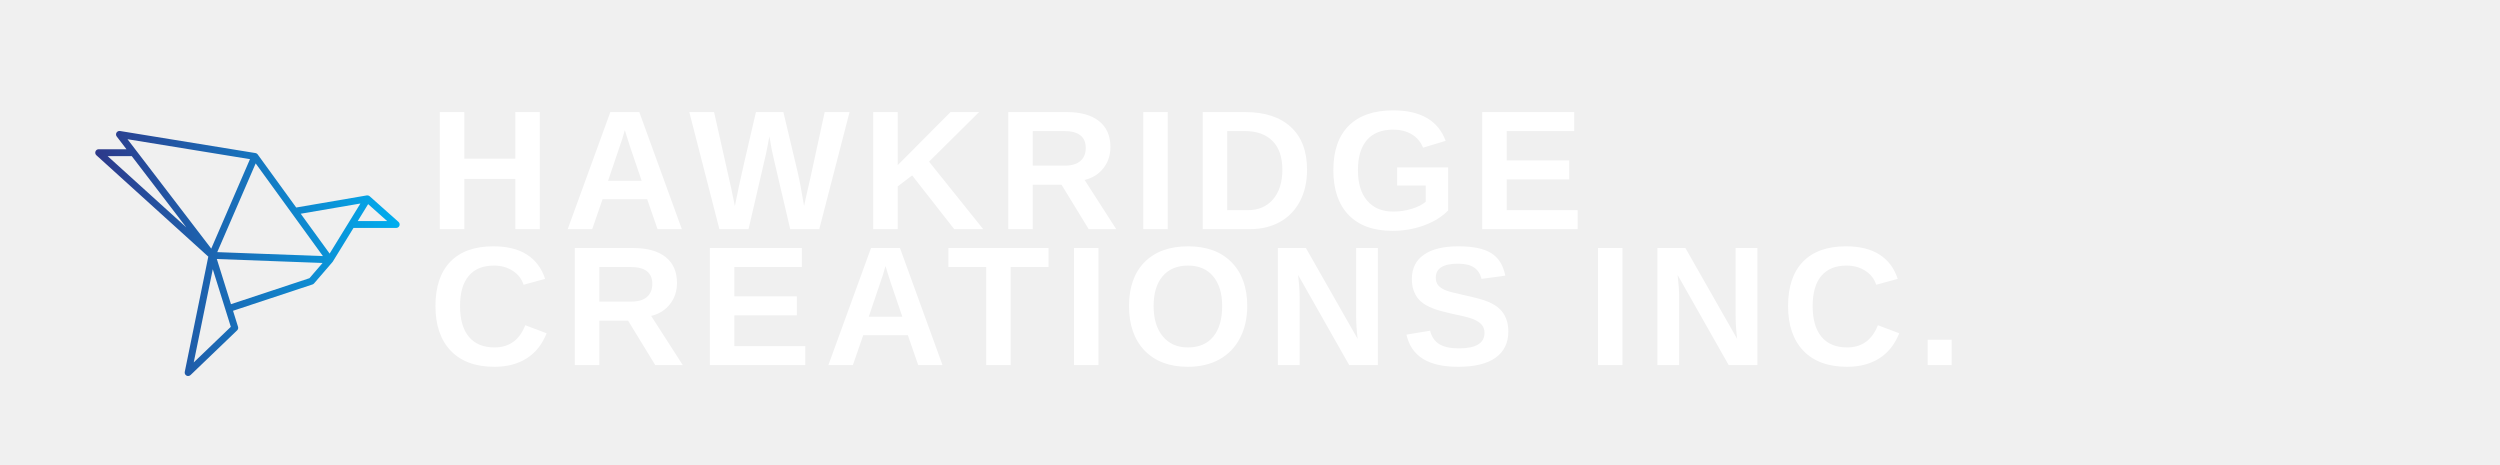
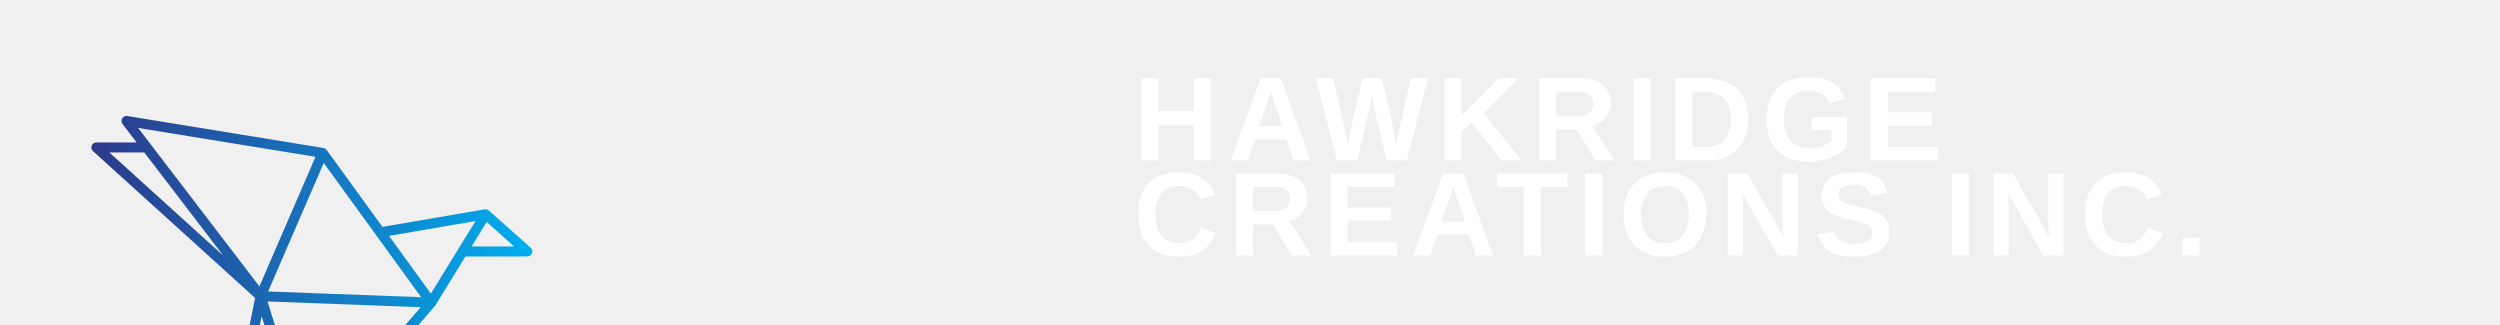
- <svg xmlns="http://www.w3.org/2000/svg" version="1.1" viewBox="-100 -200 7000 1300" width="100%" height="100%">
+ <svg xmlns="http://www.w3.org/2000/svg" version="1.1" viewBox="-100 -200 10000 1300" width="100%" height="100%">
  <g transform="scale(6.666667) translate(10, 10)">
    <defs id="SvgjsDefs1083">
      <linearGradient id="SvgjsLinearGradient1087">
        <stop id="SvgjsStop1088" stop-color="#2d388a" offset="0" />
        <stop id="SvgjsStop1089" stop-color="#00aeef" offset="1" />
      </linearGradient>
    </defs>
-     <g id="main_text" fill="#ffffff" transform="translate(154.9394, -5.012785) scale(2.552122)">
+     <g id="SvgjsG1086" rel="mainfill" name="symbol" feature="symbol" fill="url(#SvgjsLinearGradient1087)" transform="translate(10.0, -15.0) scale(3.00)">
+       <path d="M94.458,41.209l-8.354-7.438c-0.006-0.004-0.012-0.005-0.016-0.009c-0.089-0.076-0.189-0.133-0.297-0.174 c-0.035-0.013-0.069-0.019-0.105-0.027c-0.076-0.021-0.154-0.031-0.236-0.032c-0.039-0.001-0.076-0.002-0.115,0.003 c-0.022,0.002-0.043-0.003-0.064,0.001l-20.444,3.504L53.672,21.664c-0.012-0.018-0.025-0.035-0.039-0.052 c0.002-0.001-0.002-0.001-0.002-0.001c-0.139-0.167-0.332-0.29-0.559-0.338c-0.018-0.004-0.037-0.008-0.056-0.011l-39.224-6.389 c-0.405-0.066-0.808,0.122-1.019,0.474s-0.185,0.796,0.064,1.121l2.822,3.687H7.61c-0.414,0-0.784,0.255-0.933,0.641 s-0.044,0.823,0.262,1.101l32.423,29.367l-6.821,33.389c-0.087,0.429,0.114,0.864,0.497,1.076c0.152,0.083,0.318,0.124,0.482,0.124 c0.252,0,0.502-0.096,0.693-0.278l13.503-12.959c0.274-0.263,0.375-0.658,0.262-1.021l-1.454-4.645l23.031-7.626 c0.172-0.057,0.326-0.159,0.443-0.297l5.295-6.145c0.002-0.002,0.004-0.005,0.005-0.007l0.036-0.042 c0.035-0.04,0.066-0.083,0.095-0.129l5.993-9.749h12.369c0.415,0,0.787-0.257,0.935-0.645S94.768,41.485,94.458,41.209z M83.429,35.877L74.51,50.384L66.135,38.84L83.429,35.877z M53.084,24.258l19.479,26.848l-30.608-1.145L53.084,24.258z M51.436,23.031L40.215,48.945L15.957,17.253L51.436,23.031z M17.191,22.155l15.792,20.633L10.204,22.155H17.191z M35.143,81.91 l5.517-27.006l3.667,11.715c0,0.002,0,0.004,0,0.006s0.002,0.004,0.003,0.006l1.556,4.97L35.143,81.91z M68.666,57.513 l-22.738,7.528l-4.095-13.084l30.632,1.146L68.666,57.513z M82.654,40.956l3.01-4.897l5.502,4.897H82.654z" />
+     </g>
+     <g id="main_text" fill="#ffffff" transform="translate(654.9394, -5.012785) scale(2.552122)">
      <text x="0" y="24" font-family="Arial, Helvetica, sans-serif" font-weight="bold" font-size="28" letter-spacing="2">HAWKRIDGE</text>
    </g>
-     <g id="SvgjsG1085" fill="#ffffff" transform="translate(154.9394, 52.08691) scale(2.552122)">
+     <g id="SvgjsG1085" fill="#ffffff" transform="translate(654.9394, 52.08691) scale(2.552122)">
      <text x="0" y="24" font-family="Arial, Helvetica, sans-serif" font-weight="bold" font-size="28" letter-spacing="2">CREATIONS INC.</text>
-     </g>
-     <g id="SvgjsG1086" rel="mainfill" name="symbol" feature="symbol" fill="url(#SvgjsLinearGradient1087)" transform="translate(5.417311, -6.54406) scale(1.449863)">
-       <path d="M94.458,41.209l-8.354-7.438c-0.006-0.004-0.012-0.005-0.016-0.009c-0.089-0.076-0.189-0.133-0.297-0.174 c-0.035-0.013-0.069-0.019-0.105-0.027c-0.076-0.021-0.154-0.031-0.236-0.032c-0.039-0.001-0.076-0.002-0.115,0.003 c-0.022,0.002-0.043-0.003-0.064,0.001l-20.444,3.504L53.672,21.664c-0.012-0.018-0.025-0.035-0.039-0.052 c0.002-0.001-0.002-0.001-0.002-0.001c-0.139-0.167-0.332-0.29-0.559-0.338c-0.018-0.004-0.037-0.008-0.056-0.011l-39.224-6.389 c-0.405-0.066-0.808,0.122-1.019,0.474s-0.185,0.796,0.064,1.121l2.822,3.687H7.61c-0.414,0-0.784,0.255-0.933,0.641 s-0.044,0.823,0.262,1.101l32.423,29.367l-6.821,33.389c-0.087,0.429,0.114,0.864,0.497,1.076c0.152,0.083,0.318,0.124,0.482,0.124 c0.252,0,0.502-0.096,0.693-0.278l13.503-12.959c0.274-0.263,0.375-0.658,0.262-1.021l-1.454-4.645l23.031-7.626 c0.172-0.057,0.326-0.159,0.443-0.297l5.295-6.145c0.002-0.002,0.004-0.005,0.005-0.007l0.036-0.042 c0.035-0.04,0.066-0.083,0.095-0.129l5.993-9.749h12.369c0.415,0,0.787-0.257,0.935-0.645S94.768,41.485,94.458,41.209z M83.429,35.877L74.51,50.384L66.135,38.84L83.429,35.877z M53.084,24.258l19.479,26.848l-30.608-1.145L53.084,24.258z M51.436,23.031L40.215,48.945L15.957,17.253L51.436,23.031z M17.191,22.155l15.792,20.633L10.204,22.155H17.191z M35.143,81.91 l5.517-27.006l3.667,11.715c0,0.002,0,0.004,0,0.006s0.002,0.004,0.003,0.006l1.556,4.97L35.143,81.91z M68.666,57.513 l-22.738,7.528l-4.095-13.084l30.632,1.146L68.666,57.513z M82.654,40.956l3.01-4.897l5.502,4.897H82.654z" />
    </g>
  </g>
</svg>
